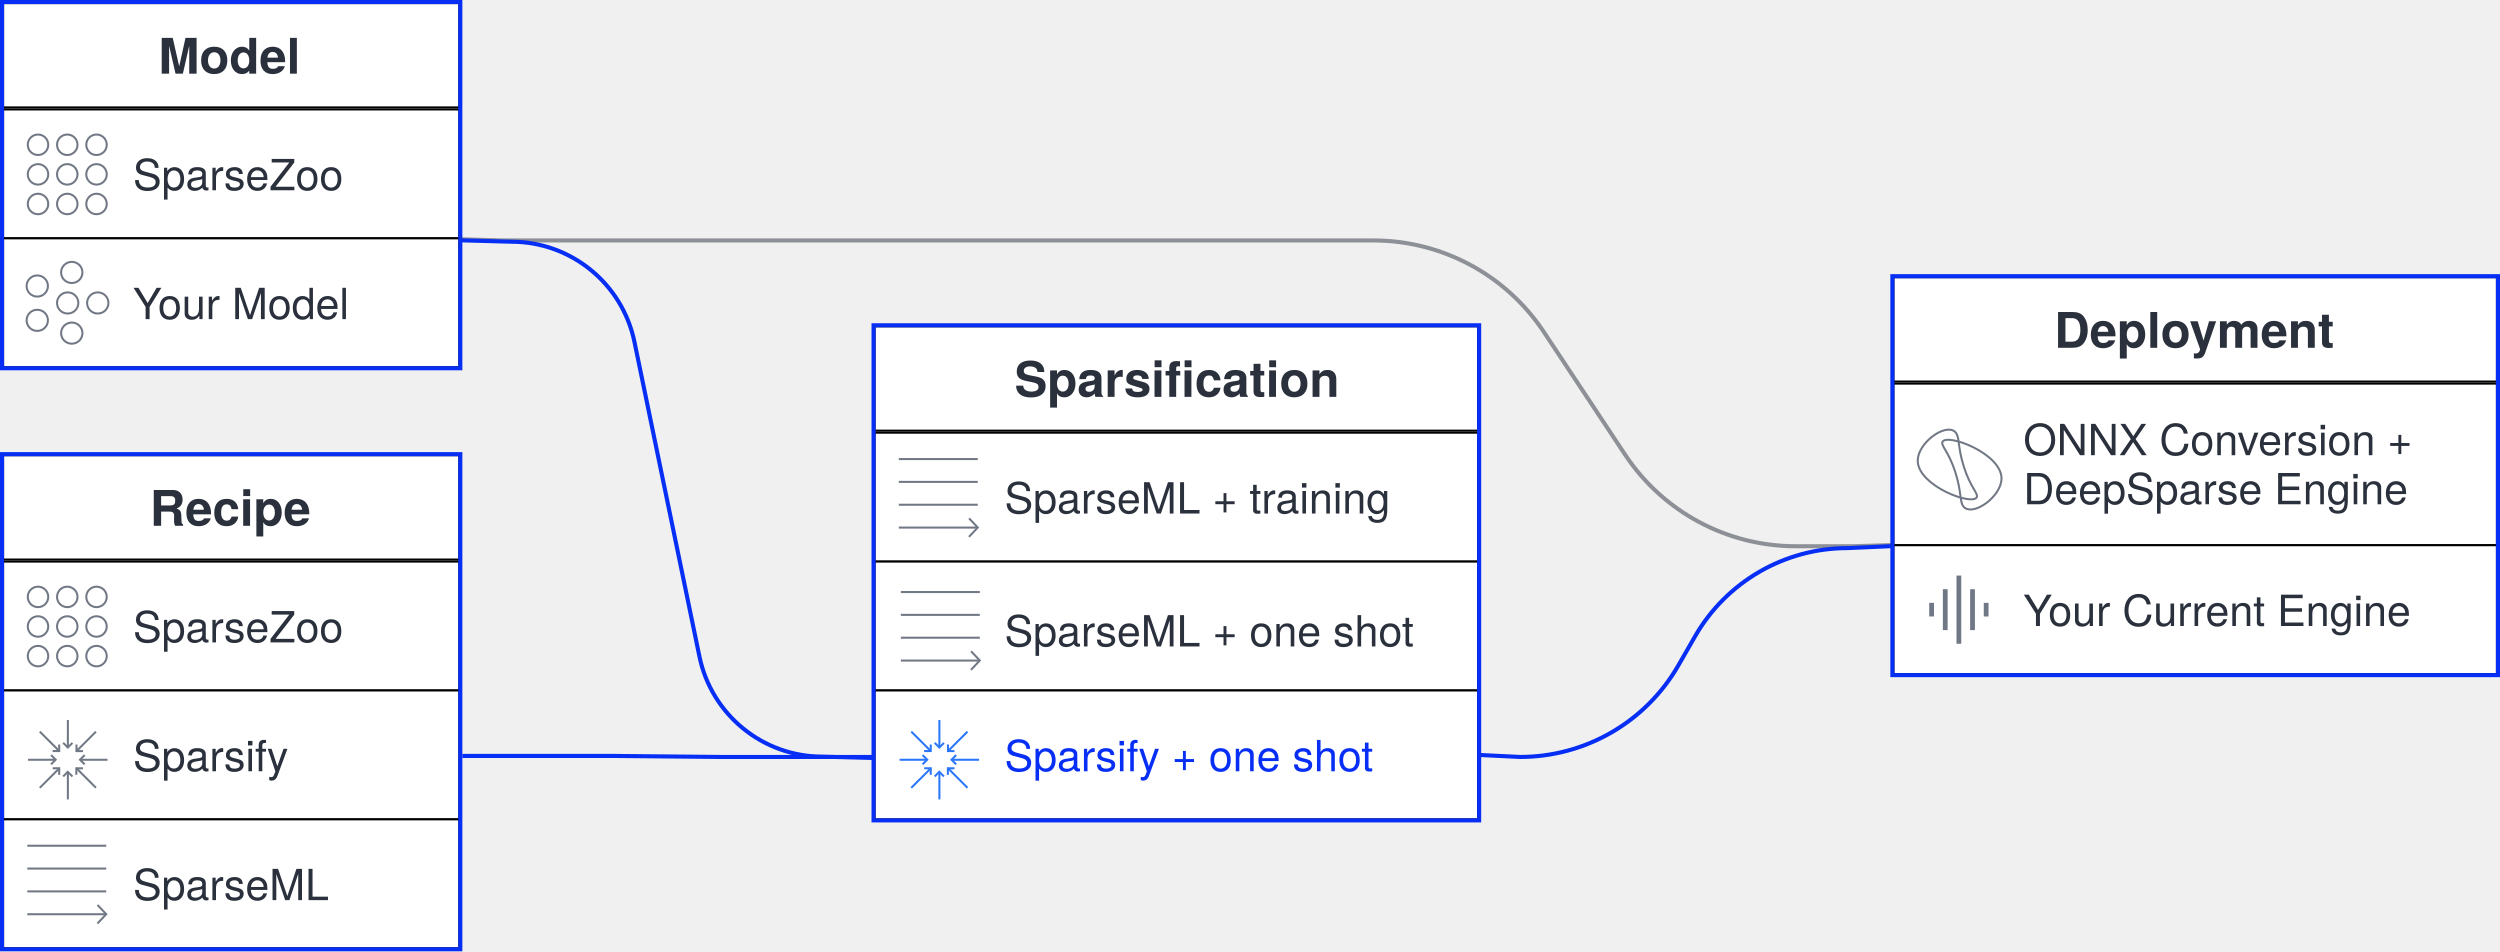
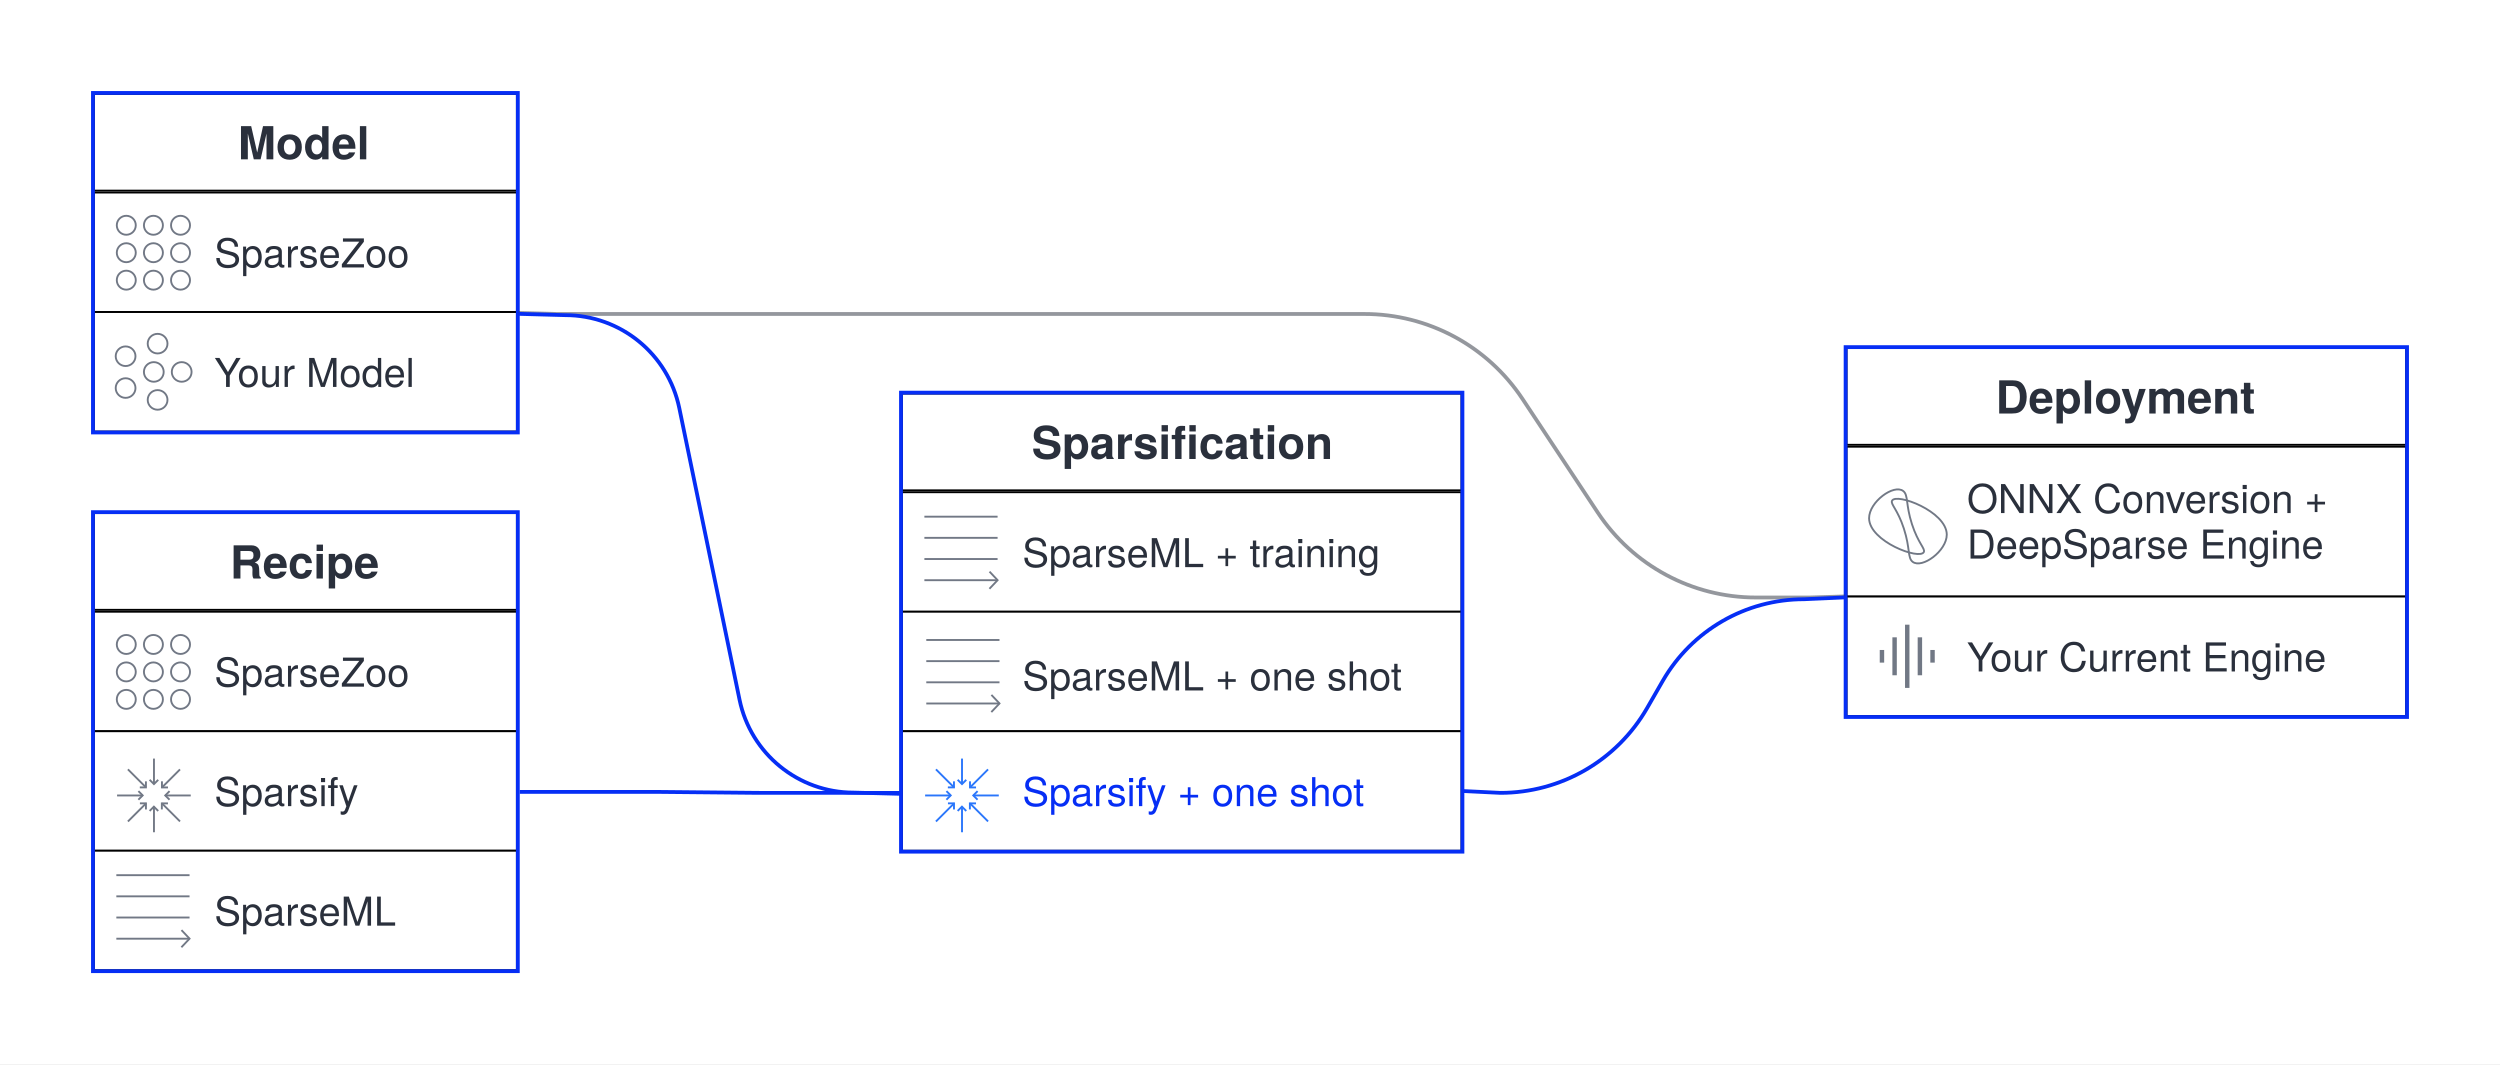
- <svg xmlns="http://www.w3.org/2000/svg" width="1222px" height="465px" viewBox="0 0 1222 465" version="1.1">
+ <svg xmlns="http://www.w3.org/2000/svg" width="1318px" height="561px" viewBox="0 0 1318 561" version="1.1">
  <defs>
    <filter id="filter-1">
      <feColorMatrix in="SourceGraphic" type="matrix" values="0 0 0 0 0.165 0 0 0 0 0.188 0 0 0 0 0.235 0 0 0 1 0" />
    </filter>
    <filter id="filter-2">
      <feColorMatrix in="SourceGraphic" type="matrix" values="0 0 0 0 0.165 0 0 0 0 0.188 0 0 0 0 0.235 0 0 0 1 0" />
    </filter>
    <filter id="filter-3">
      <feColorMatrix in="SourceGraphic" type="matrix" values="0 0 0 0 0.165 0 0 0 0 0.188 0 0 0 0 0.235 0 0 0 1 0" />
    </filter>
    <filter id="filter-4">
      <feColorMatrix in="SourceGraphic" type="matrix" values="0 0 0 0 0.165 0 0 0 0 0.188 0 0 0 0 0.235 0 0 0 1 0" />
    </filter>
    <filter id="filter-5">
      <feColorMatrix in="SourceGraphic" type="matrix" values="0 0 0 0 0.165 0 0 0 0 0.188 0 0 0 0 0.235 0 0 0 1 0" />
    </filter>
    <filter id="filter-6">
      <feColorMatrix in="SourceGraphic" type="matrix" values="0 0 0 0 0.165 0 0 0 0 0.188 0 0 0 0 0.235 0 0 0 1 0" />
    </filter>
    <filter id="filter-7">
      <feColorMatrix in="SourceGraphic" type="matrix" values="0 0 0 0 0.165 0 0 0 0 0.188 0 0 0 0 0.235 0 0 0 1 0" />
    </filter>
    <filter id="filter-8">
      <feColorMatrix in="SourceGraphic" type="matrix" values="0 0 0 0 0.024 0 0 0 0 0.18 0 0 0 0 0.961 0 0 0 1 0" />
    </filter>
    <filter id="filter-9">
      <feColorMatrix in="SourceGraphic" type="matrix" values="0 0 0 0 0.165 0 0 0 0 0.188 0 0 0 0 0.235 0 0 0 1 0" />
    </filter>
    <filter id="filter-10">
      <feColorMatrix in="SourceGraphic" type="matrix" values="0 0 0 0 0.165 0 0 0 0 0.188 0 0 0 0 0.235 0 0 0 1 0" />
    </filter>
  </defs>
  <g id="flow-sparsification_type-sparsify_oneshot" stroke="none" stroke-width="1" fill="none" fill-rule="evenodd">
-     <g id="card-model">
+     <rect fill="#FFFFFF" x="0" y="0" width="1318" height="561" />
+     <g id="card-model" transform="translate(48, 48)">
      <g id="title" transform="translate(1, 1)">
        <rect id="container" stroke="#000000" fill="#FFFFFF" x="0.5" y="0.5" width="223" height="51" />
        <text font-family="HelveticaNeue-Bold, Helvetica Neue" font-size="24" font-weight="bold" fill="#2A303C">
          <tspan x="76.468" y="35">Model</tspan>
        </text>
      </g>
      <g id="row-sparsezoo" transform="translate(1, 53)">
        <rect id="container" stroke="#000000" fill="#FFFFFF" x="0.5" y="0.5" width="223" height="63" />
        <text id="title" font-family="HelveticaNeue, Helvetica Neue" font-size="21" font-weight="normal" fill="#2A303C">
          <tspan x="64" y="40">SparseZoo</tspan>
        </text>
        <g filter="url(#filter-1)" id="icon">
          <g transform="translate(12, 12)">
            <circle id="Oval" stroke="#000000" cx="5.578" cy="5.762" r="5.005" />
            <circle id="Oval" stroke="#000000" cx="19.881" cy="5.762" r="5.005" />
            <circle id="Oval" stroke="#000000" cx="34.173" cy="5.762" r="5.005" />
            <circle id="Oval" stroke="#000000" cx="5.578" cy="20.227" r="5.005" />
            <circle id="Oval" stroke="#000000" cx="19.881" cy="20.227" r="5.005" />
            <circle id="Oval" stroke="#000000" cx="34.173" cy="20.227" r="5.005" />
            <circle id="Oval" stroke="#000000" cx="5.578" cy="34.703" r="5.005" />
            <circle id="Oval" stroke="#000000" cx="19.881" cy="34.703" r="5.005" />
            <circle id="Oval" stroke="#000000" cx="34.173" cy="34.703" r="5.005" />
          </g>
        </g>
      </g>
      <g id="row-yours" transform="translate(1, 116)">
        <rect id="container" stroke="#000000" fill="#FFFFFF" x="0.5" y="0.5" width="223" height="63" />
        <text id="title" font-family="HelveticaNeue, Helvetica Neue" font-size="21" font-weight="normal" fill="#2A303C">
          <tspan x="64" y="40">Your Model</tspan>
        </text>
        <g filter="url(#filter-2)" id="icon">
          <g transform="translate(12, 12)">
            <ellipse id="Oval" stroke="#000000" cx="22.085" cy="5.169" rx="5.214" ry="5.169" />
            <ellipse id="Oval" stroke="#000000" cx="5.214" cy="11.803" rx="5.214" ry="5.169" />
            <ellipse id="Oval" stroke="#000000" cx="20.085" cy="20.085" rx="5.214" ry="5.169" />
            <ellipse id="Oval" stroke="#000000" cx="34.786" cy="20.085" rx="5.214" ry="5.169" />
            <ellipse id="Oval" stroke="#000000" cx="5.214" cy="28.581" rx="5.214" ry="5.169" />
            <ellipse id="Oval" stroke="#000000" cx="22.085" cy="34.831" rx="5.214" ry="5.169" />
          </g>
        </g>
      </g>
      <rect id="border" stroke="#062EF5" stroke-width="2" x="1" y="1" width="224" height="179" />
    </g>
-     <g id="card-recipe" transform="translate(0, 221)">
+     <g id="card-recipe" transform="translate(48, 269)">
      <g id="title" transform="translate(1, 1)">
        <rect id="container" stroke="#000000" fill="#FFFFFF" x="0.5" y="0.5" width="223" height="51" />
        <text font-family="HelveticaNeue-Bold, Helvetica Neue" font-size="24" font-weight="bold" fill="#2A303C">
          <tspan x="72.244" y="35">Recipe</tspan>
        </text>
      </g>
      <g id="row-sparsezoo" transform="translate(1, 53)">
        <rect id="container" stroke="#000000" fill="#FFFFFF" x="0.5" y="0.5" width="223" height="63" />
        <text id="title" font-family="HelveticaNeue, Helvetica Neue" font-size="21" font-weight="normal" fill="#2A303C">
          <tspan x="64" y="40">SparseZoo</tspan>
        </text>
        <g filter="url(#filter-3)" id="icon">
          <g transform="translate(12, 12)">
            <circle id="Oval" stroke="#000000" cx="5.578" cy="5.762" r="5.005" />
            <circle id="Oval" stroke="#000000" cx="19.881" cy="5.762" r="5.005" />
            <circle id="Oval" stroke="#000000" cx="34.173" cy="5.762" r="5.005" />
            <circle id="Oval" stroke="#000000" cx="5.578" cy="20.227" r="5.005" />
            <circle id="Oval" stroke="#000000" cx="19.881" cy="20.227" r="5.005" />
            <circle id="Oval" stroke="#000000" cx="34.173" cy="20.227" r="5.005" />
            <circle id="Oval" stroke="#000000" cx="5.578" cy="34.703" r="5.005" />
            <circle id="Oval" stroke="#000000" cx="19.881" cy="34.703" r="5.005" />
            <circle id="Oval" stroke="#000000" cx="34.173" cy="34.703" r="5.005" />
          </g>
        </g>
      </g>
      <g id="row-sparsify" transform="translate(1, 116)">
        <rect id="container" stroke="#000000" fill="#FFFFFF" x="0.5" y="0.5" width="223" height="63" />
        <text id="title" font-family="HelveticaNeue, Helvetica Neue" font-size="21" font-weight="normal" fill="#2A303C">
          <tspan x="64" y="40">Sparsify</tspan>
        </text>
        <g filter="url(#filter-4)" id="icon">
          <g transform="translate(12, 14)">
            <line x1="20.171" y1="0.924" x2="20.171" y2="14.371" id="Path" stroke="#000000" />
            <polyline id="Path" stroke="#000000" points="22.41 12.124 20.162 14.371 17.876 12.095" />
            <polyline id="Path" stroke="#000000" points="17.876 28.524 20.133 26.267 22.41 28.552" />
            <line x1="20.171" y1="26.238" x2="20.171" y2="39.762" id="Path" stroke="#000000" />
            <line x1="39.562" y1="20.371" x2="26.114" y2="20.371" id="Path" stroke="#000000" />
            <polyline id="Path" stroke="#000000" points="28.371 22.61 26.114 20.362 28.39 18.076" />
            <polyline id="Path" stroke="#000000" points="11.962 18.076 14.219 20.333 11.943 22.61" />
            <line x1="14.248" y1="20.371" x2="0.724" y2="20.371" id="Path" stroke="#000000" />
            <line x1="6.429" y1="6.6" x2="15.943" y2="16.105" id="Path" stroke="#000000" />
            <polyline id="Path" stroke="#000000" points="15.933 12.924 15.933 16.114 12.705 16.114" />
            <polyline id="Path" stroke="#000000" points="24.324 27.733 24.324 24.543 27.552 24.543" />
            <line x1="24.333" y1="24.495" x2="33.895" y2="34.057" id="Path" stroke="#000000" />
            <line x1="33.895" y1="6.629" x2="24.381" y2="16.143" id="Path" stroke="#000000" />
            <polyline id="Path" stroke="#000000" points="27.562 16.133 24.381 16.133 24.381 12.914" />
            <polyline id="Path" stroke="#000000" points="12.762 24.524 15.943 24.524 15.943 27.752" />
            <line x1="16" y1="24.533" x2="6.429" y2="34.095" id="Path" stroke="#000000" />
          </g>
        </g>
      </g>
      <g id="row-sparseml" transform="translate(1, 179)">
        <rect id="container" stroke="#000000" fill="#FFFFFF" x="0.5" y="0.5" width="223" height="63" />
        <text id="title" font-family="HelveticaNeue, Helvetica Neue" font-size="21" font-weight="normal" fill="#2A303C">
          <tspan x="64" y="40">SparseML</tspan>
        </text>
        <g filter="url(#filter-5)" id="icon">
          <g transform="translate(12, 12)">
            <line x1="0.335" y1="1.394" x2="38.93" y2="1.394" id="Path" stroke="#000000" />
            <line x1="0.335" y1="12.549" x2="38.93" y2="12.549" id="Path" stroke="#000000" />
            <line x1="0.335" y1="23.714" x2="38.93" y2="23.714" id="Path" stroke="#000000" />
            <line x1="38.93" y1="34.88" x2="0.335" y2="34.88" id="Path" stroke="#000000" />
            <polyline id="Path" stroke="#000000" points="34.67 30.354 38.93 34.857 34.627 39.406" />
          </g>
        </g>
      </g>
      <rect id="border" stroke="#062EF5" stroke-width="2" x="1" y="1" width="224" height="242" />
    </g>
-     <g id="card-sparsification" transform="translate(426, 158)">
+     <g id="card-sparsification" transform="translate(474, 206)">
      <g id="title" transform="translate(1, 1)">
        <rect id="container" stroke="#000000" fill="#FFFFFF" x="0.5" y="0.5" width="295" height="51" />
        <text font-family="HelveticaNeue-Bold, Helvetica Neue" font-size="24" font-weight="bold" fill="#2A303C">
          <tspan x="68.908" y="35">Sparsification</tspan>
        </text>
      </g>
      <g id="row-sparseml-training" transform="translate(1, 53)">
        <rect id="container" stroke="#000000" fill="#FFFFFF" x="0.5" y="0.5" width="295" height="63" />
        <text id="title" font-family="HelveticaNeue, Helvetica Neue" font-size="21" font-weight="normal" fill="#2A303C">
          <tspan x="64" y="40">SparseML + training</tspan>
        </text>
        <g filter="url(#filter-6)" id="icon">
          <g transform="translate(12, 12)">
            <line x1="0.335" y1="1.394" x2="38.93" y2="1.394" id="Path" stroke="#000000" />
            <line x1="0.335" y1="12.549" x2="38.93" y2="12.549" id="Path" stroke="#000000" />
            <line x1="0.335" y1="23.714" x2="38.93" y2="23.714" id="Path" stroke="#000000" />
            <line x1="38.93" y1="34.88" x2="0.335" y2="34.88" id="Path" stroke="#000000" />
            <polyline id="Path" stroke="#000000" points="34.67 30.354 38.93 34.857 34.627 39.406" />
          </g>
        </g>
      </g>
      <g id="row-sparsify" transform="translate(1, 116)">
        <rect id="container" stroke="#000000" fill="#FFFFFF" x="0.5" y="0.5" width="295" height="63" />
        <text id="title" font-family="HelveticaNeue, Helvetica Neue" font-size="21" font-weight="normal" fill="#2A303C">
          <tspan x="64" y="42">SparseML + one shot</tspan>
        </text>
        <g filter="url(#filter-7)" id="icon">
          <g transform="translate(13, 14)">
            <line x1="0.335" y1="1.394" x2="38.93" y2="1.394" id="Path" stroke="#000000" />
            <line x1="0.335" y1="12.549" x2="38.93" y2="12.549" id="Path" stroke="#000000" />
            <line x1="0.335" y1="23.714" x2="38.93" y2="23.714" id="Path" stroke="#000000" />
            <line x1="38.93" y1="34.88" x2="0.335" y2="34.88" id="Path" stroke="#000000" />
            <polyline id="Path" stroke="#000000" points="34.67 30.354 38.93 34.857 34.627 39.406" />
          </g>
        </g>
      </g>
      <g id="row-custom" transform="translate(1, 179)">
        <rect id="container" stroke="#000000" fill="#FFFFFF" x="0.5" y="0.5" width="295" height="63" />
        <text id="title" font-family="HelveticaNeue, Helvetica Neue" font-size="21" font-weight="normal" fill="#062EF5">
          <tspan x="64" y="40">Sparsify + one shot</tspan>
        </text>
        <g filter="url(#filter-8)" id="icon">
          <g transform="translate(12, 14)">
            <line x1="20.171" y1="0.924" x2="20.171" y2="14.371" id="Path" stroke="#000000" />
            <polyline id="Path" stroke="#000000" points="22.41 12.124 20.162 14.371 17.876 12.095" />
            <polyline id="Path" stroke="#000000" points="17.876 28.524 20.133 26.267 22.41 28.552" />
            <line x1="20.171" y1="26.238" x2="20.171" y2="39.762" id="Path" stroke="#000000" />
            <line x1="39.562" y1="20.371" x2="26.114" y2="20.371" id="Path" stroke="#000000" />
            <polyline id="Path" stroke="#000000" points="28.371 22.61 26.114 20.362 28.39 18.076" />
            <polyline id="Path" stroke="#000000" points="11.962 18.076 14.219 20.333 11.943 22.61" />
            <line x1="14.248" y1="20.371" x2="0.724" y2="20.371" id="Path" stroke="#000000" />
            <line x1="6.429" y1="6.6" x2="15.943" y2="16.105" id="Path" stroke="#000000" />
            <polyline id="Path" stroke="#000000" points="15.933 12.924 15.933 16.114 12.705 16.114" />
            <polyline id="Path" stroke="#000000" points="24.324 27.733 24.324 24.543 27.552 24.543" />
            <line x1="24.333" y1="24.495" x2="33.895" y2="34.057" id="Path" stroke="#000000" />
            <line x1="33.895" y1="6.629" x2="24.381" y2="16.143" id="Path" stroke="#000000" />
            <polyline id="Path" stroke="#000000" points="27.562 16.133 24.381 16.133 24.381 12.914" />
            <polyline id="Path" stroke="#000000" points="12.762 24.524 15.943 24.524 15.943 27.752" />
            <line x1="16" y1="24.533" x2="6.429" y2="34.095" id="Path" stroke="#000000" />
          </g>
        </g>
      </g>
      <rect id="border" stroke="#062EF5" stroke-width="2" x="1" y="1" width="296" height="242" />
    </g>
-     <g id="card-deployment" transform="translate(924, 134)">
+     <g id="card-deployment" transform="translate(972, 182)">
      <g id="title" transform="translate(1, 1)">
        <rect id="container" stroke="#000000" fill="#FFFFFF" x="0.5" y="0.5" width="295" height="51" />
        <text font-family="HelveticaNeue-Bold, Helvetica Neue" font-size="24" font-weight="bold" fill="#2A303C">
          <tspan x="79.132" y="35">Deployment</tspan>
        </text>
      </g>
      <g id="row-deepsparse" transform="translate(1, 53)">
        <rect id="container" stroke="#000000" fill="#FFFFFF" x="0.5" y="0.5" width="295" height="79" />
        <text id="title" font-family="HelveticaNeue, Helvetica Neue" font-size="21" font-weight="normal" fill="#2A303C">
          <tspan x="64" y="35.5">ONNX Conversion + </tspan>
          <tspan x="64" y="59.5">DeepSparse Engine</tspan>
        </text>
        <g filter="url(#filter-9)" id="icon">
          <g transform="translate(12, 22.5)">
            <path d="M18.38,1.37 C13.46,-2.44 0.38,7.06 0.38,15.72 C0.49,27.98 27.1,37.9 29.24,33.54 C30.12,31.76 26.24,28.92 22.99,18.85 C19.61,8.4 21.13,3.49 18.38,1.37 Z" id="Path" stroke="#000000" />
            <path d="M23.34,38.68 C28.27,42.49 41.34,32.99 41.34,24.33 C41.23,12.07 14.62,2.15 12.47,6.51 C11.6,8.29 15.47,11.13 18.73,21.2 C22.12,31.65 20.6,36.56 23.34,38.68 Z" id="Path" stroke="#000000" />
          </g>
        </g>
      </g>
      <g id="row-yours" transform="translate(1, 132)">
        <rect id="container" stroke="#000000" fill="#FFFFFF" x="0.5" y="0.5" width="295" height="63" />
        <text id="title" font-family="HelveticaNeue, Helvetica Neue" font-size="21" font-weight="normal" fill="#2A303C">
          <tspan x="64" y="40">Your Current Engine</tspan>
        </text>
        <g filter="url(#filter-10)" id="icon">
          <g transform="translate(13, 12)">
            <polygon id="Path" points="0 0 40 0 40 40 0 40" />
            <path d="M11.667,30 L14,30 L14,10 L11.667,10 L11.667,30 Z M18.333,36.667 L20.667,36.667 L20.667,3.333 L18.333,3.333 L18.333,36.667 Z M5,23.333 L7.333,23.333 L7.333,16.667 L5,16.667 L5,23.333 Z M25,30 L27.333,30 L27.333,10 L25,10 L25,30 Z M31.667,16.667 L31.667,23.333 L34,23.333 L34,16.667 L31.667,16.667 Z" id="Shape" fill="#000000" fill-rule="nonzero" />
          </g>
        </g>
      </g>
      <rect id="border" stroke="#062EF5" stroke-width="2" x="1" y="1" width="296" height="195" />
    </g>
-     <path d="M226.5,117 L246,117.53 L671.288,117.53 C704.83,117.53 736.138,134.346 754.66,162.31 L794.34,222.22 C812.862,250.184 844.17,267 877.712,267 L906,267 L906,267 L923.5,266.47" id="line-model-deployment" stroke-opacity="0.5" stroke="#2A303C" stroke-width="2" stroke-linecap="square" />
-     <path d="M226.5,117.5 L250,118.149 C279.115,118.149 304.225,138.602 310.116,167.115 L341.884,320.885 C347.775,349.398 372.885,369.851 402,369.851 L402,369.851 L402,369.851 L426.5,370.5" id="line-model-sparsification" stroke="#062EF5" stroke-width="2" stroke-linecap="square" />
-     <path d="M227,370 L250,370 L299.519,370 C299.84,370 300.16,369.998 300.481,369.995 L351.519,369.505 C351.84,369.502 352.16,369.5 352.481,369.5 L402,369.5 L402,369.5 L426,369.5" id="line-recipe-sparsification" stroke="#062EF5" stroke-width="2" stroke-linecap="square" transform="translate(326.5, 369.75) scale(1, -1) translate(-326.5, -369.75) " />
-     <path d="M724.5,369.088 L743,370 C774.951,370 804.466,352.925 820.394,325.227 L828.552,311.039 C843.895,284.359 872.325,267.912 903.102,267.912 L903.102,267.912 L903.102,267.912 L923.5,267" id="line-sparsification-deployment" stroke="#062EF5" stroke-width="2" stroke-linecap="square" />
+     <path d="M274.5,165 L294,165.53 L719.288,165.53 C752.83,165.53 784.138,182.346 802.66,210.31 L842.34,270.22 C860.862,298.184 892.17,315 925.712,315 L954,315 L954,315 L971.5,314.47" id="line-model-deployment" stroke-opacity="0.5" stroke="#2A303C" stroke-width="2" stroke-linecap="square" />
+     <path d="M274.5,165.5 L298,166.149 C327.115,166.149 352.225,186.602 358.116,215.115 L389.884,368.885 C395.775,397.398 420.885,417.851 450,417.851 L450,417.851 L450,417.851 L474.5,418.5" id="line-model-sparsification" stroke="#062EF5" stroke-width="2" stroke-linecap="square" />
+     <path d="M275,418 L298,418 L347.519,418 C347.84,418 348.16,417.998 348.481,417.995 L399.519,417.505 C399.84,417.502 400.16,417.5 400.481,417.5 L450,417.5 L450,417.5 L474,417.5" id="line-recipe-sparsification" stroke="#062EF5" stroke-width="2" stroke-linecap="square" transform="translate(374.5, 417.75) scale(1, -1) translate(-374.5, -417.75) " />
+     <path d="M772.5,417.088 L791,418 C822.951,418 852.466,400.925 868.394,373.227 L876.552,359.039 C891.895,332.359 920.325,315.912 951.102,315.912 L951.102,315.912 L951.102,315.912 L971.5,315" id="line-sparsification-deployment" stroke="#062EF5" stroke-width="2" stroke-linecap="square" />
  </g>
</svg>
